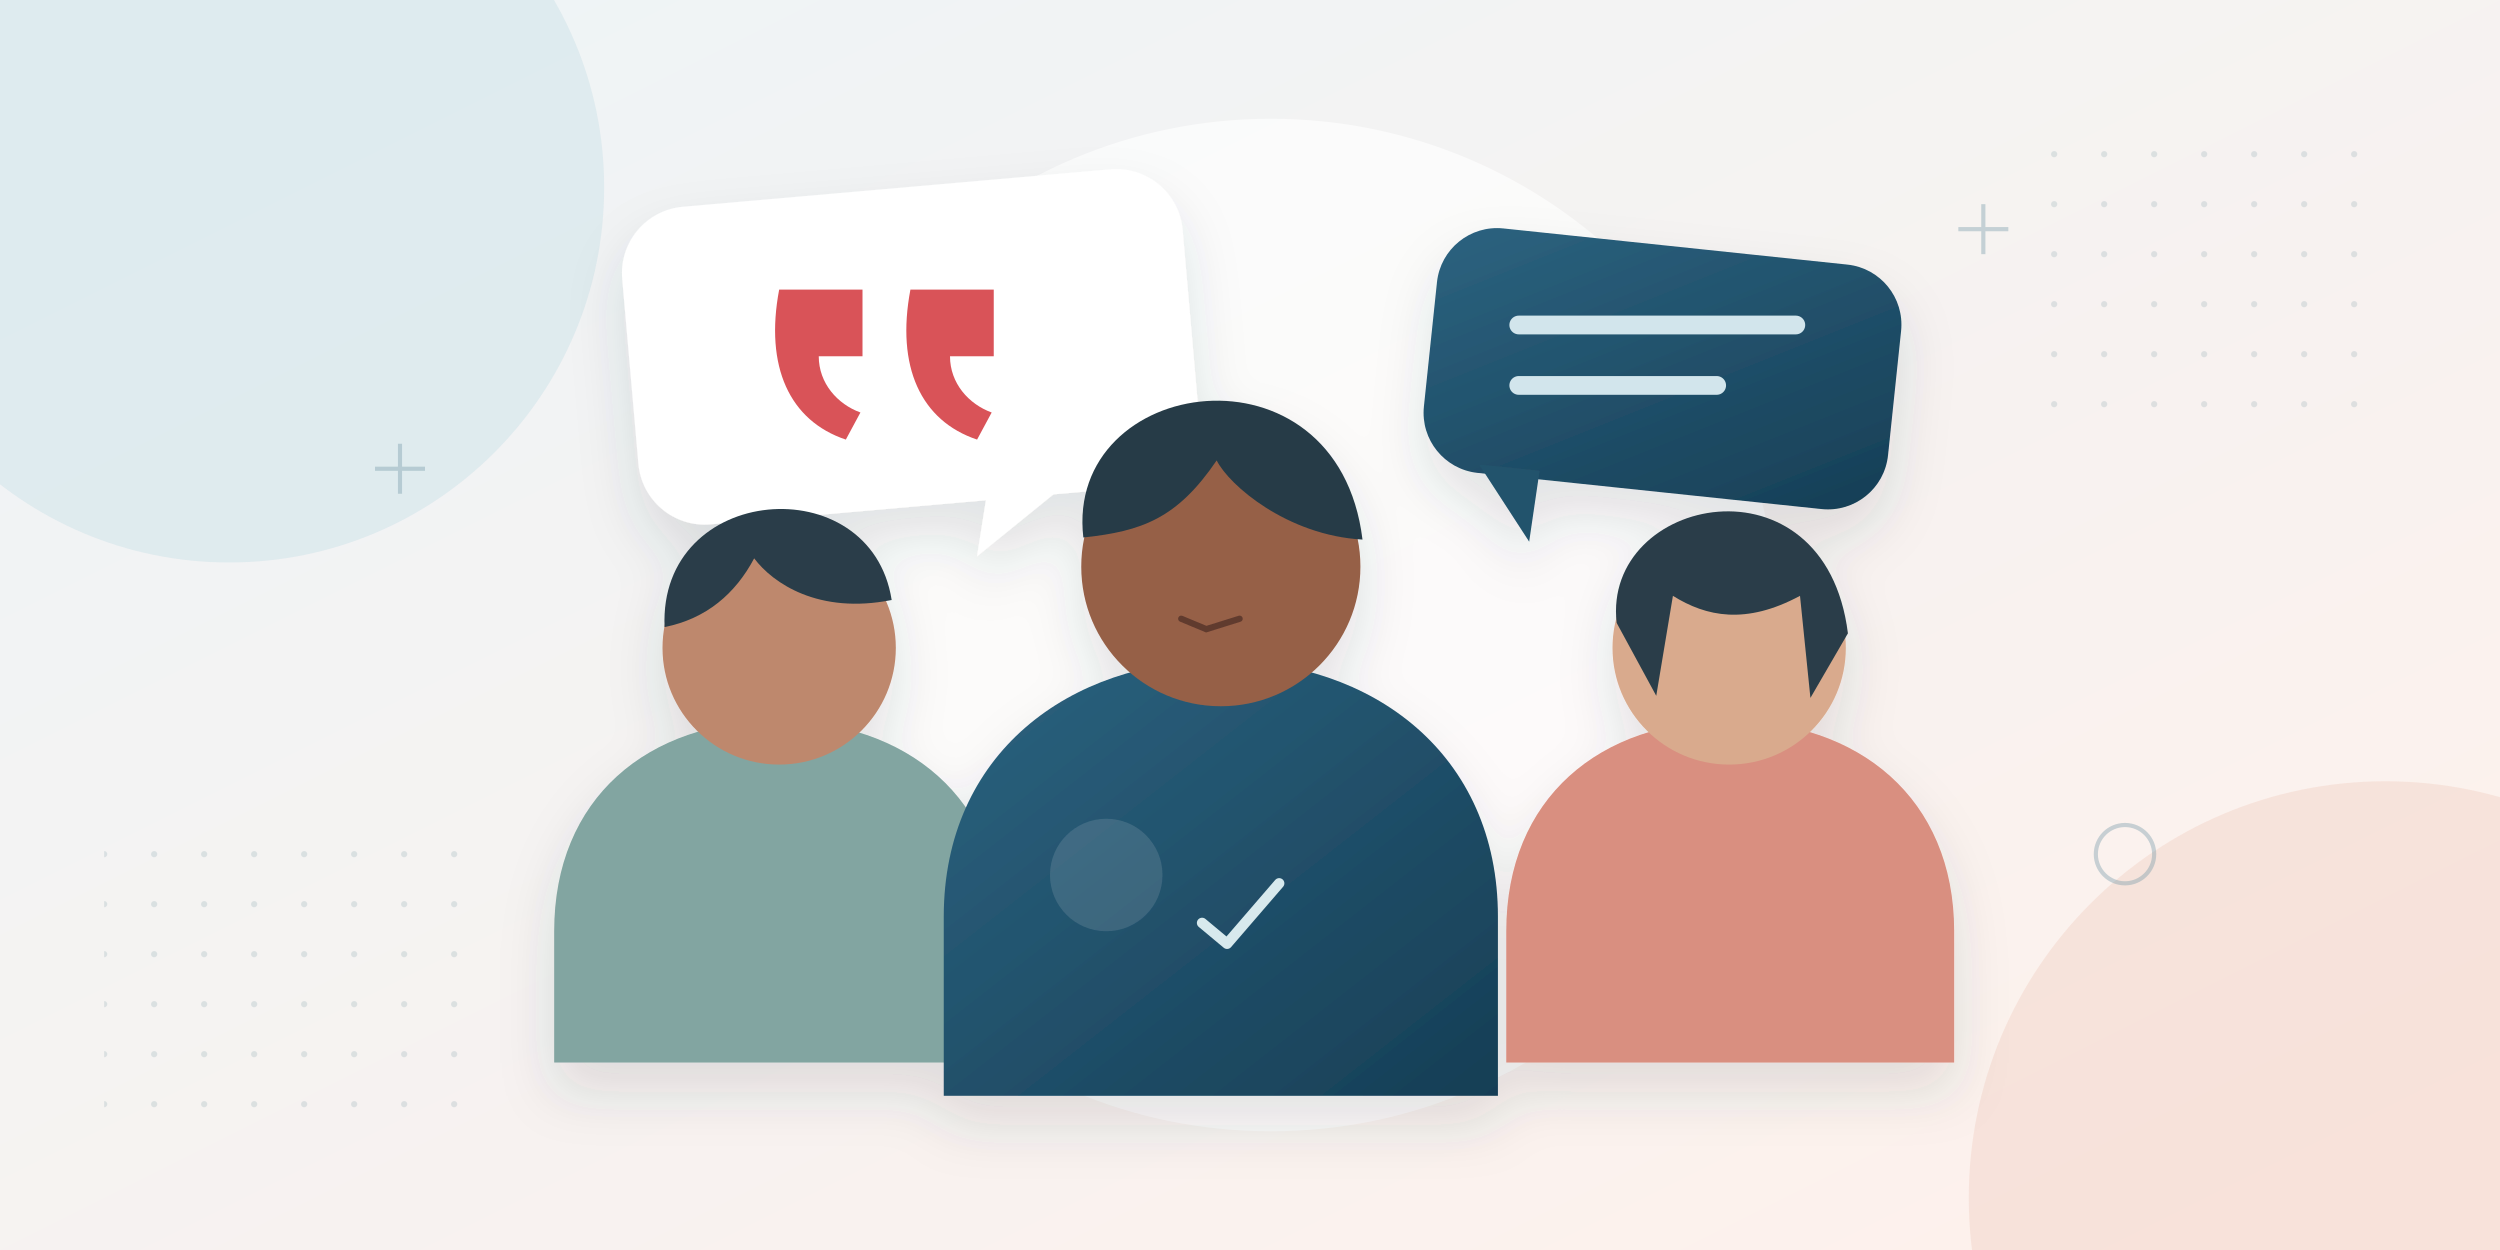
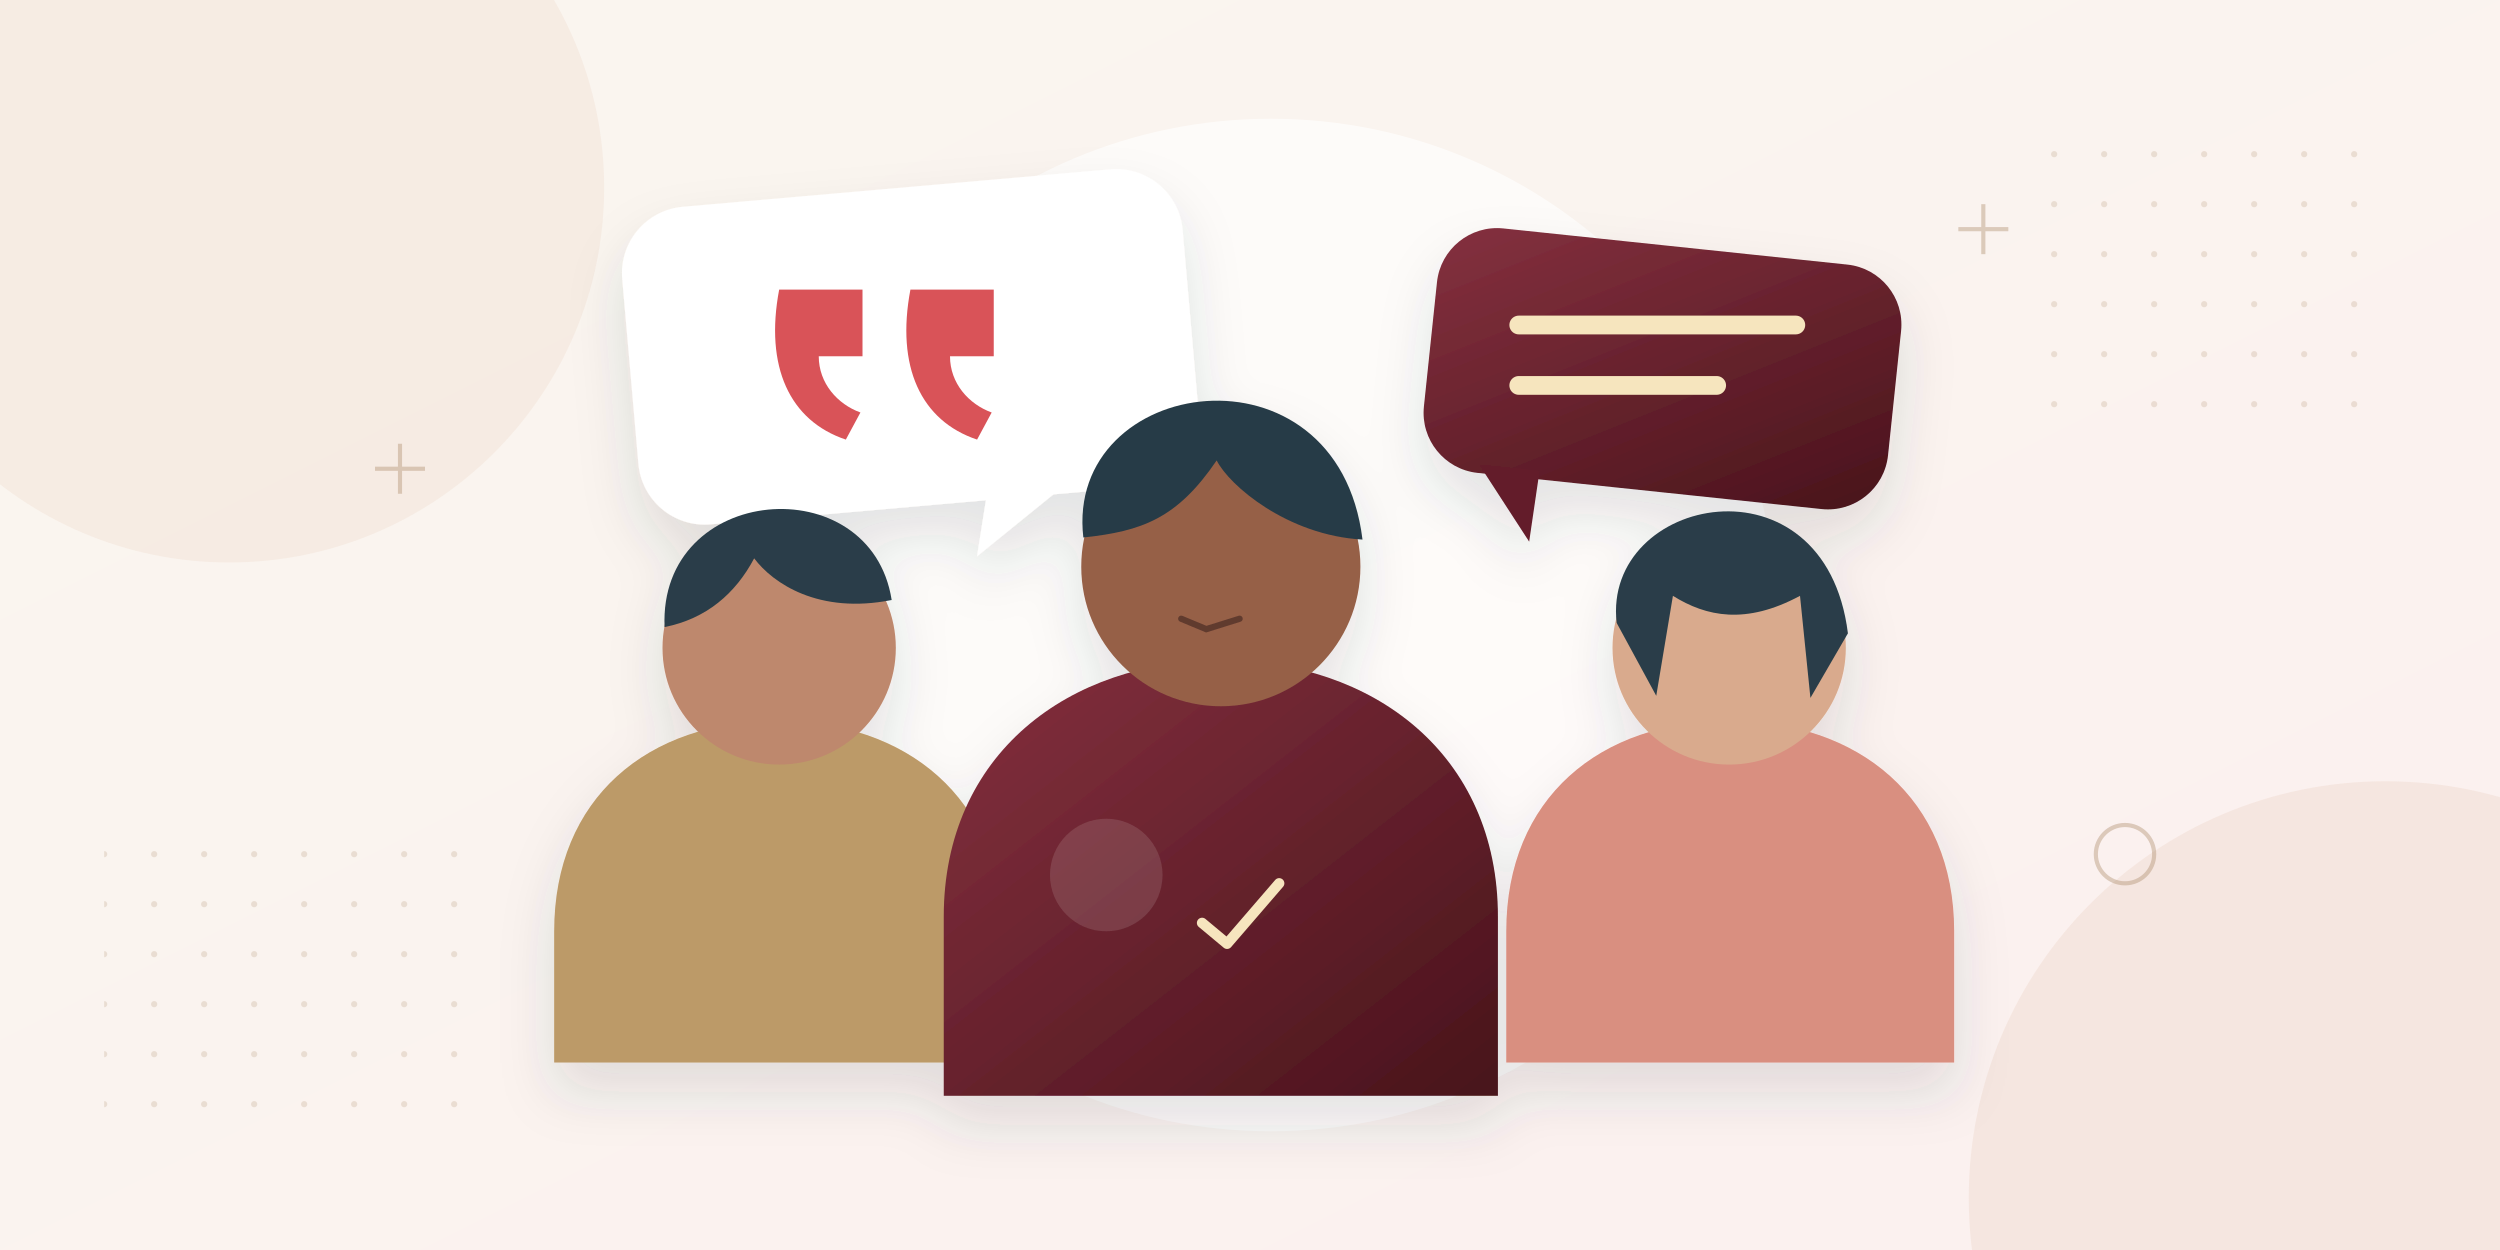
<svg xmlns="http://www.w3.org/2000/svg" width="1200" height="600" viewBox="0 0 1200 600">
  <defs>
    <linearGradient id="bg" x2="1" y2="1">
-       <stop stop-color="#edf4f7" />
-       <stop offset="1" stop-color="#fff1eb" />
+       <stop stop-color="#faf6ef" />
+       <stop offset="1" stop-color="#fbf0ef" />
    </linearGradient>
    <linearGradient id="blue" x2="1" y2="1">
-       <stop stop-color="#2c6380" />
-       <stop offset="1" stop-color="#163e55" />
+       <stop stop-color="#85313f" />
+       <stop offset="1" stop-color="#48131b" />
    </linearGradient>
    <linearGradient id="red" x2="1" y2="1">
      <stop stop-color="#ed6866" />
      <stop offset="1" stop-color="#cc323e" />
    </linearGradient>
    <pattern id="dots" width="24" height="24" patternUnits="userSpaceOnUse">
-       <circle cx="2" cy="2" r="1.5" fill="#7d99a6" opacity=".22" />
+       <circle cx="2" cy="2" r="1.5" fill="#ad8b6b" opacity=".22" />
    </pattern>
    <filter id="shadow" x="-30%" y="-30%" width="160%" height="170%">
      <feDropShadow dx="0" dy="14" stdDeviation="13" flood-color="#294455" flood-opacity=".13" />
    </filter>
  </defs>
  <path fill="url(#bg)" d="M0 0h1200v600H0z" />
  <circle cx="610" cy="300" r="243" fill="#fff" opacity=".65" />
-   <circle cx="110" cy="90" r="180" fill="#d6e6eb" opacity=".65" />
-   <circle cx="1145" cy="575" r="200" fill="#f4d9cf" opacity=".6" />
+   <circle cx="110" cy="90" r="180" fill="#f4e7dd" opacity=".65" />
+   <circle cx="1145" cy="575" r="200" fill="#f2dfd6" opacity=".6" />
  <path fill="url(#dots)" d="M50 390h180v150H50zM970 60h180v150H970z" />
-   <g fill="none" stroke="#789ca9" stroke-width="2" opacity=".4">
+   <g fill="none" stroke="#ad8b6b" stroke-width="2" opacity=".4">
    <circle cx="1020" cy="410" r="14" />
    <path d="M180 225h24m-12-12v24M940 110h24m-12-12v24" />
  </g>
  <g filter="url(#shadow)">
    <rect x="302" y="90" width="270" height="153" rx="32" fill="#fff" transform="rotate(-5 437 166)" />
    <path d="m475 229-6 38 53-43" fill="#fff" />
    <path d="M374 139h40v32h-21c0 13 9 23 20 27l-7 13c-27-9-39-35-32-72m63 0h40v32h-21c0 13 9 23 20 27l-7 13c-27-9-39-35-32-72" fill="#d95258" />
    <rect x="686" y="118" width="224" height="118" rx="29" fill="url(#blue)" transform="rotate(6 798 177)" />
-     <path d="m710 223 24 37 5-34" fill="#23536c" />
-     <path d="M729 156h133m-133 29h95" stroke="#d2e5ec" stroke-width="9" stroke-linecap="round" />
-     <path d="M266 510v-63c0-64 45-101 107-101s108 37 108 101v63" fill="#82a5a1" />
+     <path d="m710 223 24 37 5-34" fill="#641e2b" />
+     <path d="M729 156h133m-133 29h95" stroke="#f6e5be" stroke-width="9" stroke-linecap="round" />
+     <path d="M266 510v-63c0-64 45-101 107-101s108 37 108 101v63" fill="#bc9a68" />
    <circle cx="374" cy="311" r="56" fill="#be886d" />
    <path d="M319 301c-3-69 99-77 109-13-35 7-57-8-66-20-9 17-23 29-43 33" fill="#293e49" />
    <path d="M723 510v-63c0-64 45-101 107-101s108 37 108 101v63" fill="#d98f80" />
    <circle cx="830" cy="311" r="56" fill="#d9aa8d" />
    <path d="M776 299c-7-61 100-83 111 5l-18 31-5-49c-26 14-45 10-61 0l-8 48z" fill="#293e49" />
    <path d="M453 526v-86c0-78 60-123 133-123s133 45 133 123v86" fill="url(#blue)" />
    <circle cx="586" cy="272" r="67" fill="#966047" />
    <path d="M520 258c-9-78 122-97 134 1-36-2-64-26-70-38-19 28-36 34-64 37" fill="#263b46" />
    <path d="m567 297 12 5 16-5" fill="none" stroke="#603a2e" stroke-width="3" stroke-linecap="round" />
    <circle cx="531" cy="420" r="27" fill="#fff" opacity=".12" />
-     <path d="m577 443 12 10 25-29" fill="none" stroke="#d7e9ed" stroke-width="5" stroke-linecap="round" stroke-linejoin="round" />
+     <path d="m577 443 12 10 25-29" fill="none" stroke="#f6e5be" stroke-width="5" stroke-linecap="round" stroke-linejoin="round" />
  </g>
</svg>
